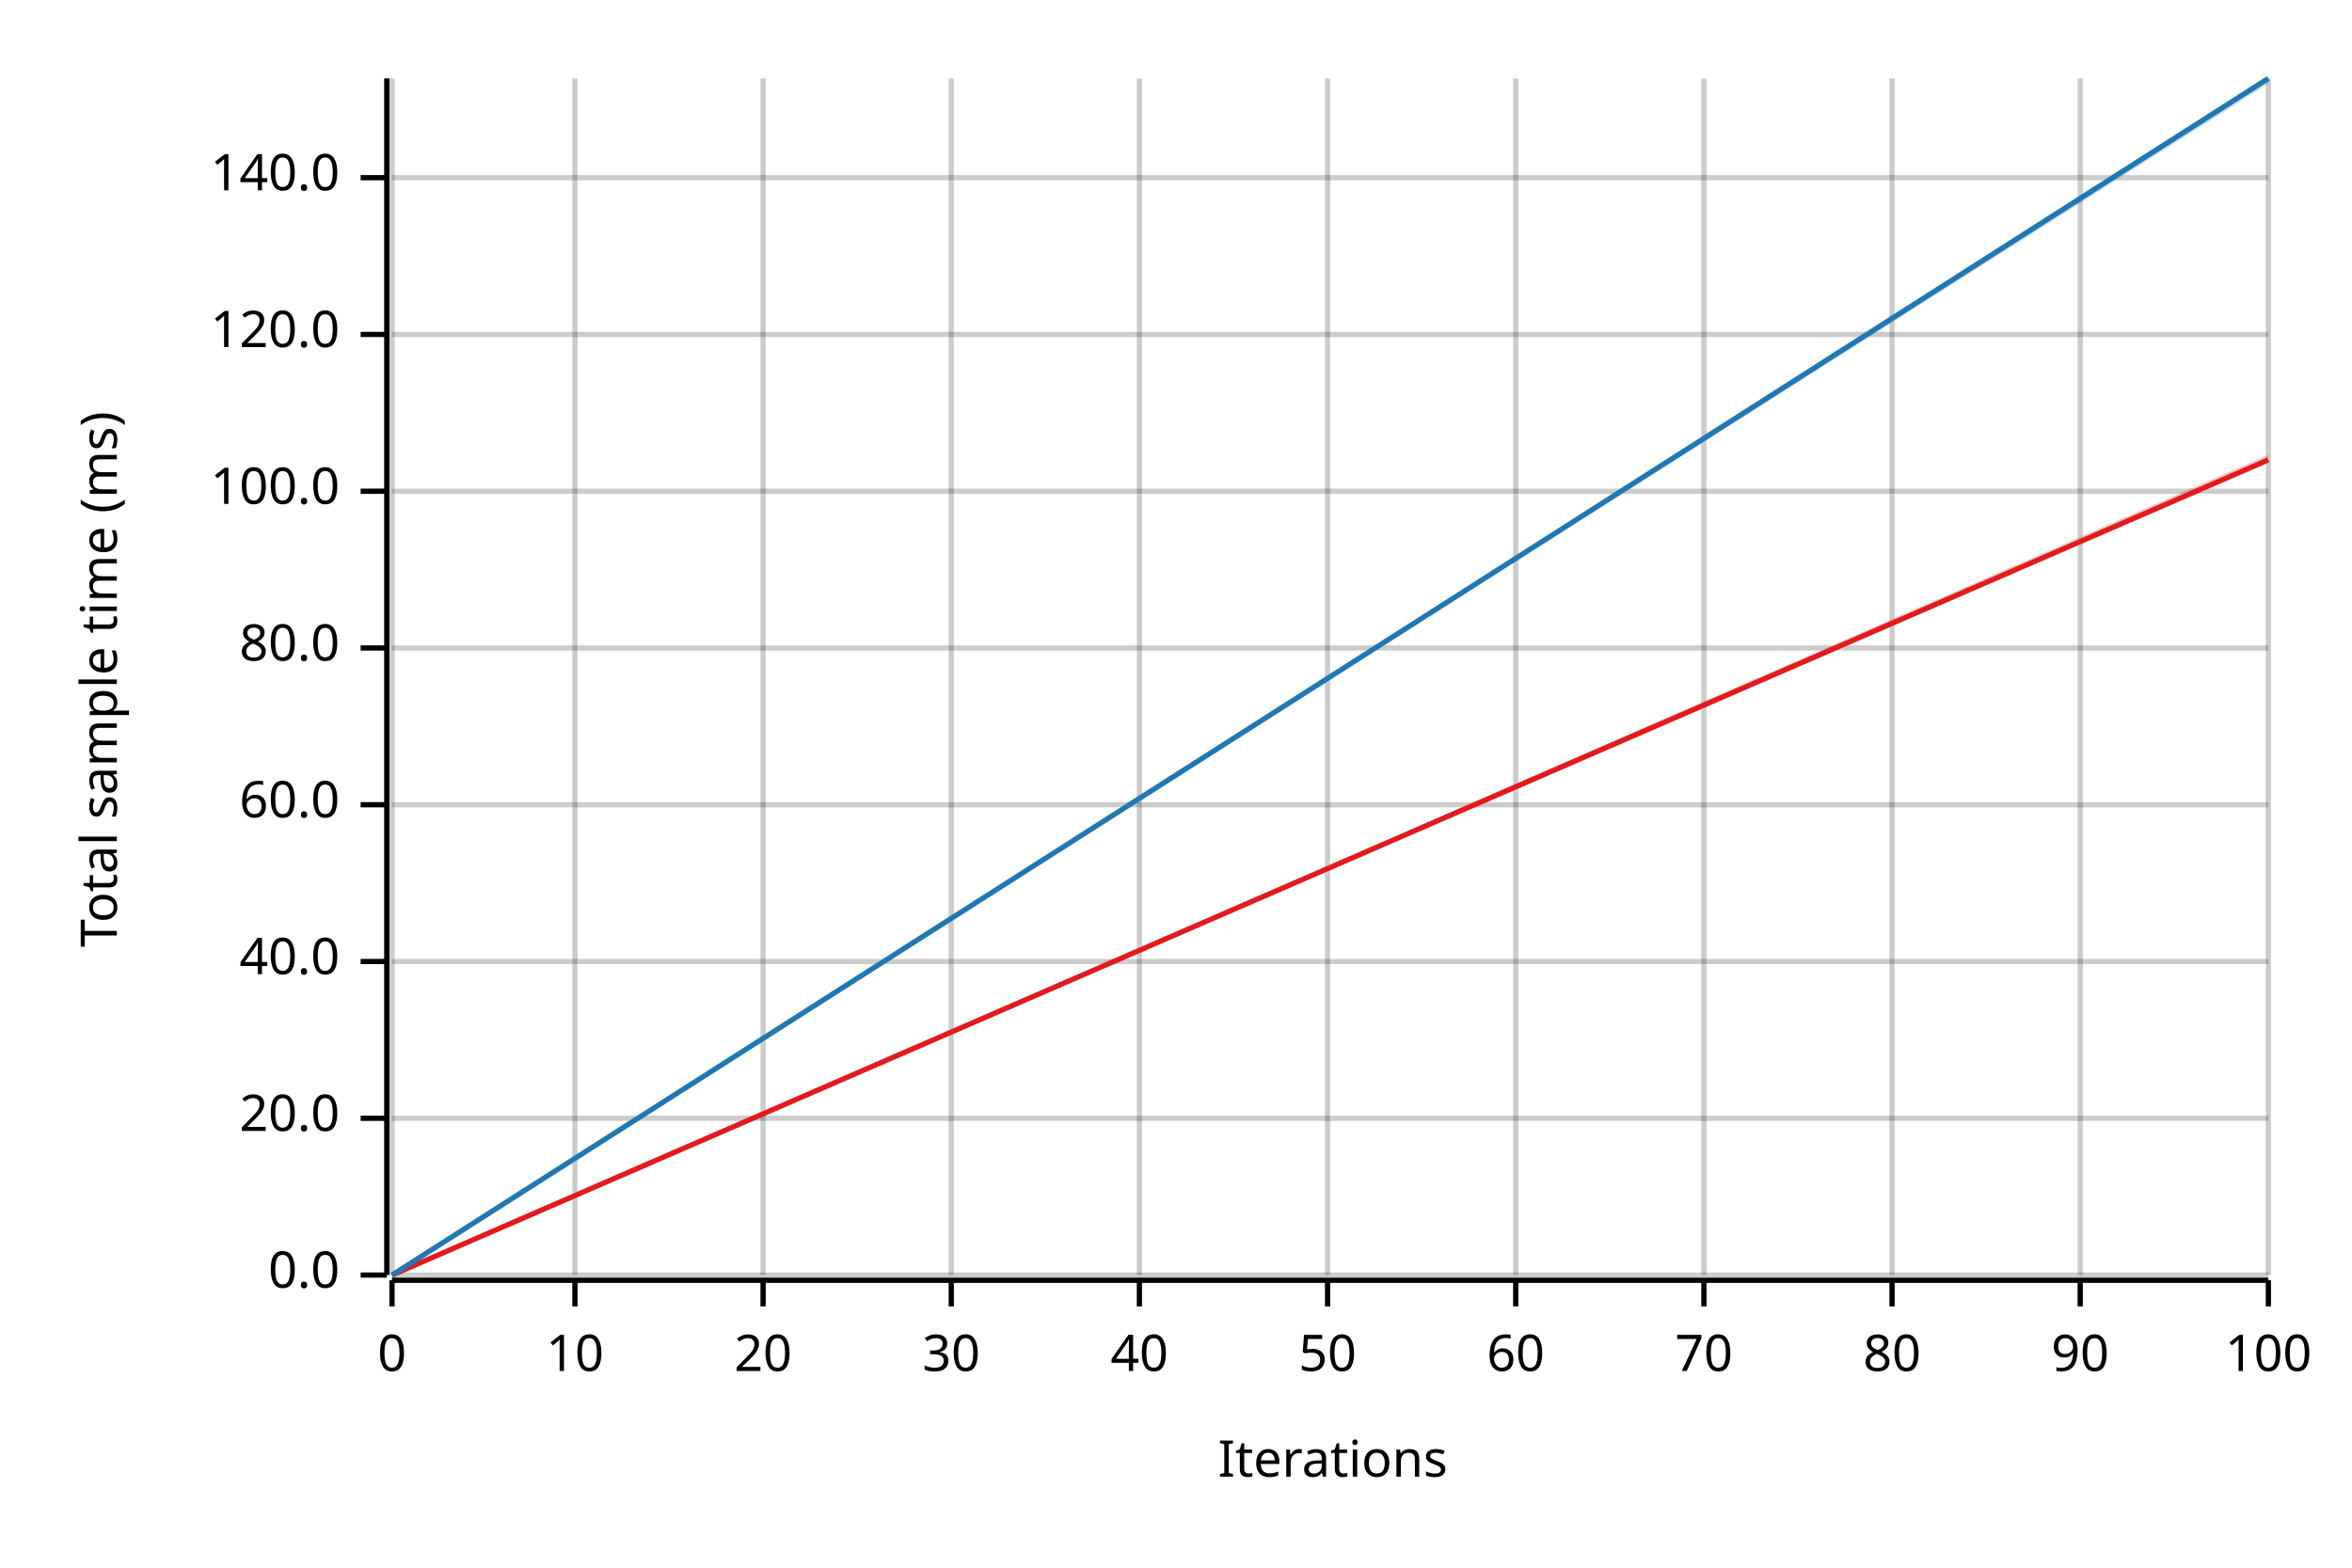
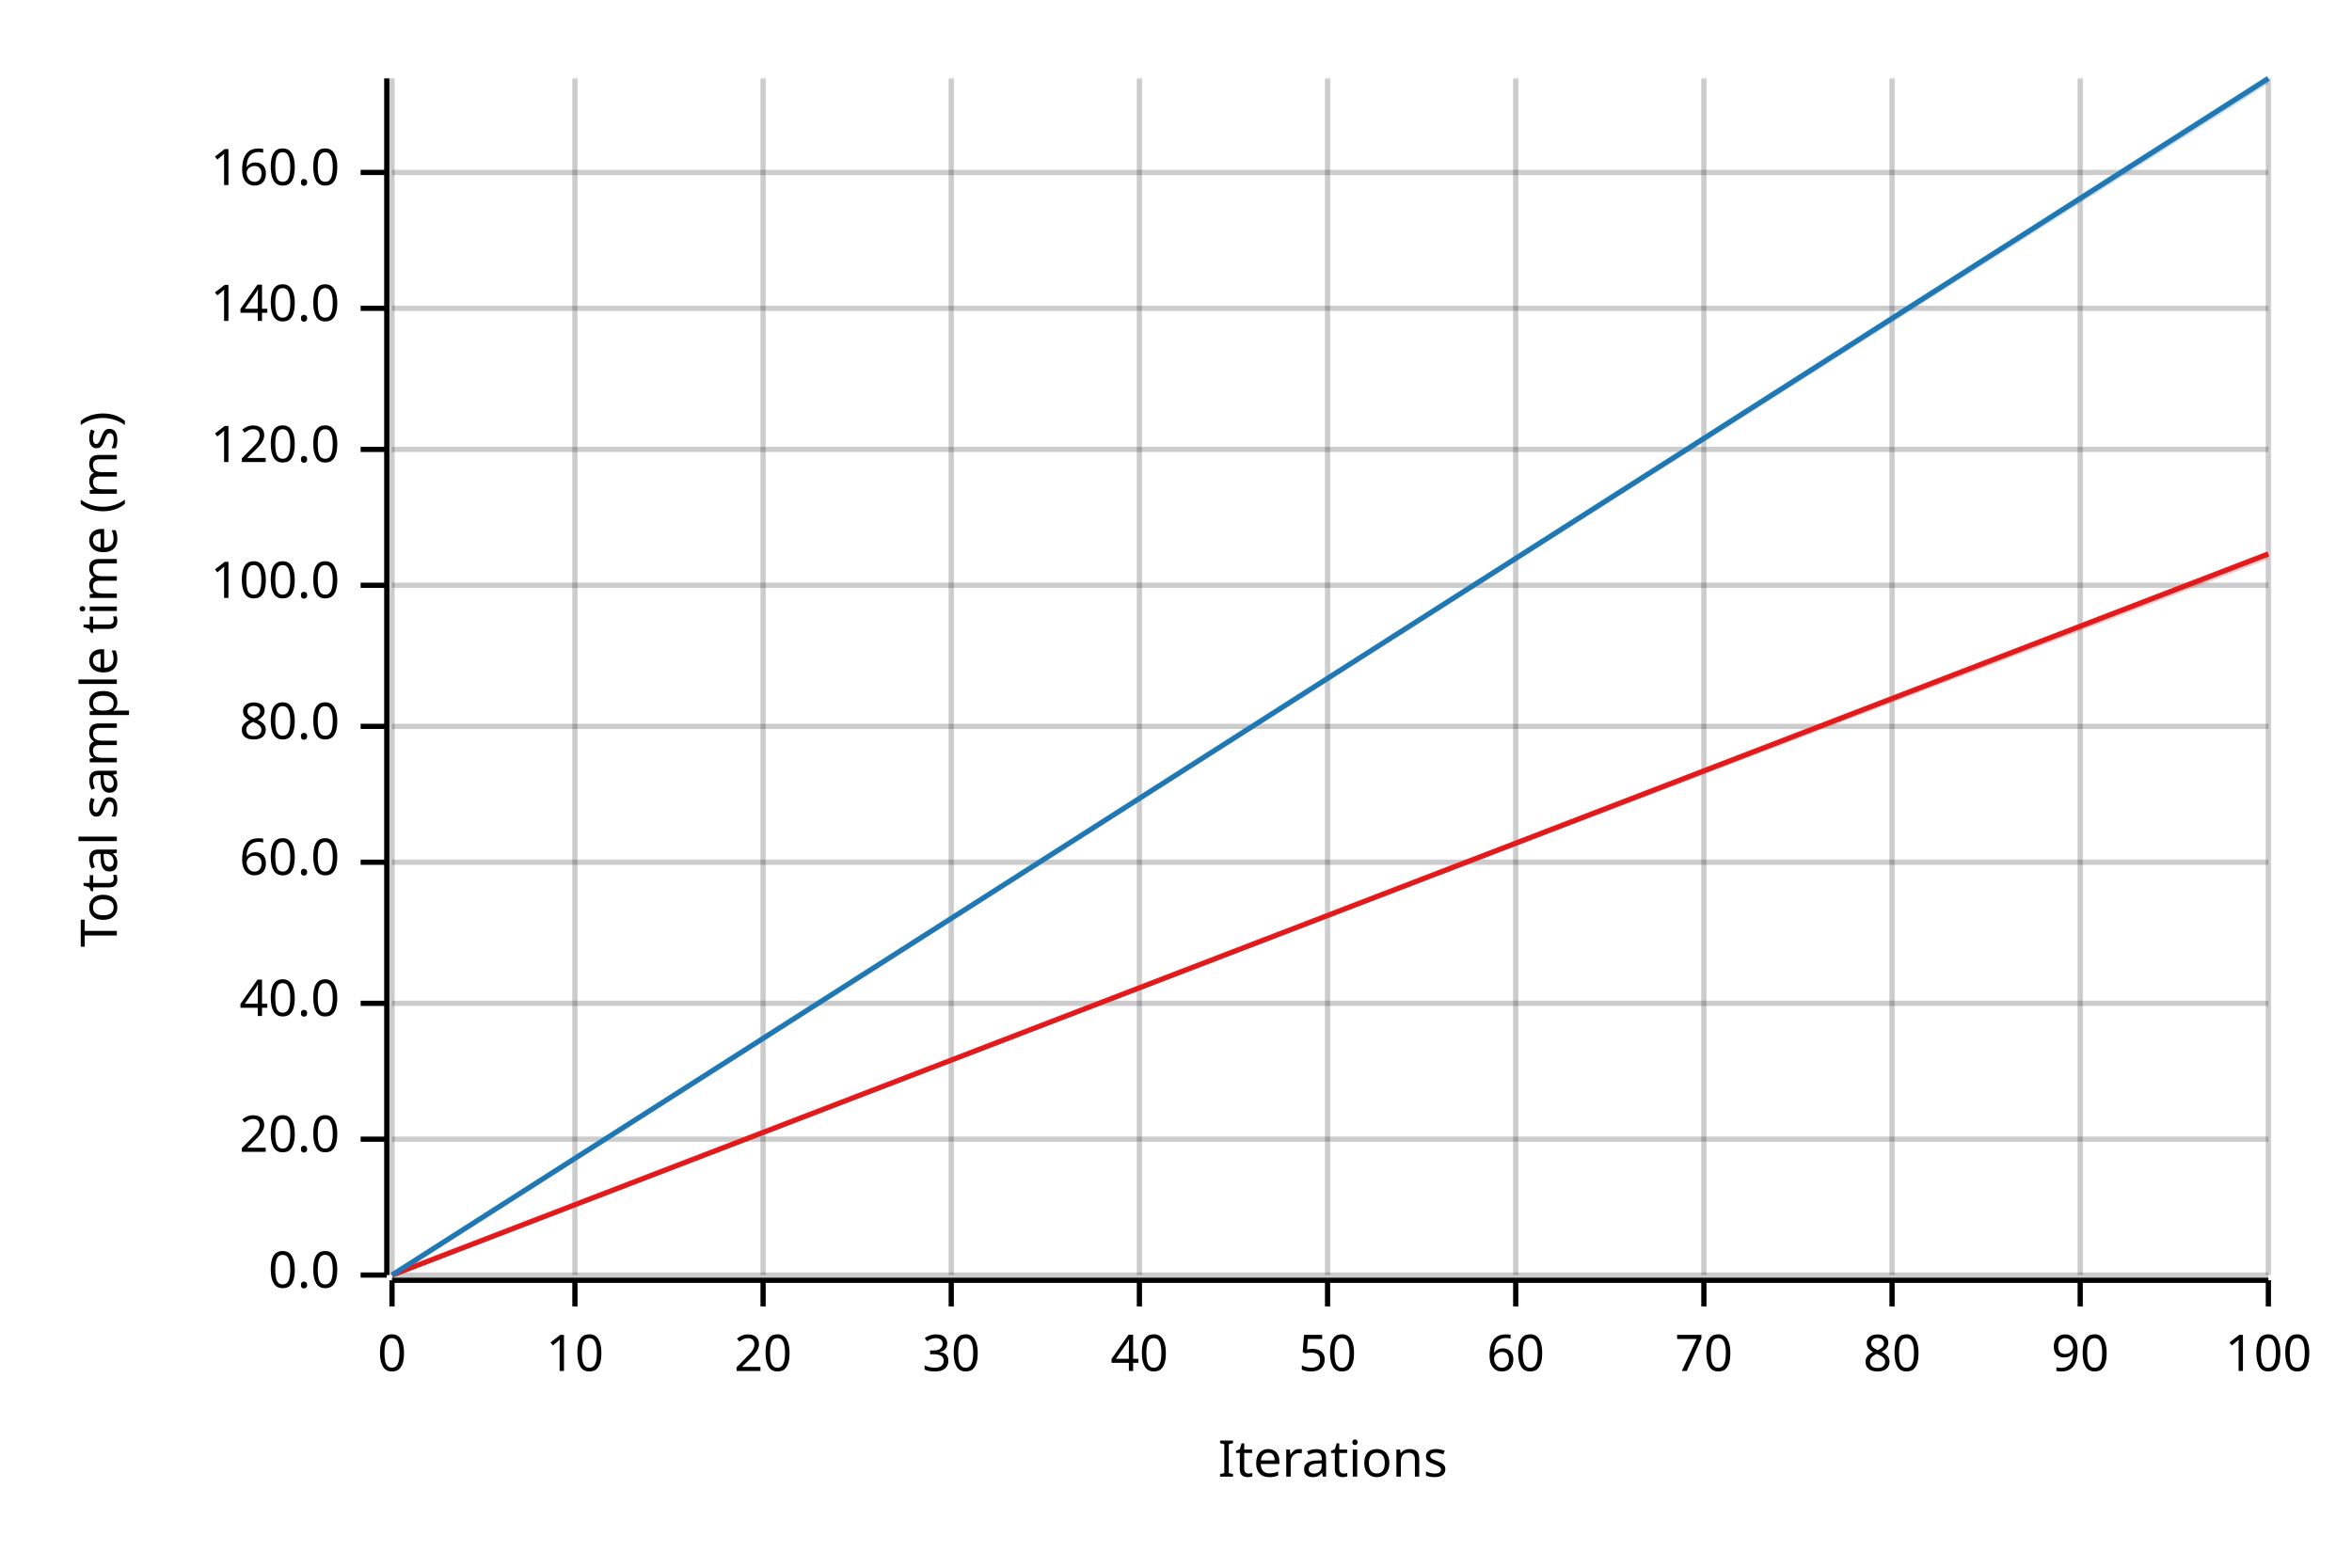
<svg xmlns="http://www.w3.org/2000/svg" width="450" height="300" viewBox="0 0 450 300">
  <text x="15" y="130" dy="0.76em" text-anchor="middle" font-family="sans-serif" font-size="9.677" opacity="1" fill="#000000" transform="rotate(270, 15, 130)">
Total sample time (ms)
</text>
  <text x="255" y="285" dy="-0.5ex" text-anchor="middle" font-family="sans-serif" font-size="9.677" opacity="1" fill="#000000">
Iterations
</text>
  <line opacity="0.2" stroke="#000000" stroke-width="1" x1="75" y1="244" x2="75" y2="15" />
  <line opacity="0.2" stroke="#000000" stroke-width="1" x1="110" y1="244" x2="110" y2="15" />
  <line opacity="0.2" stroke="#000000" stroke-width="1" x1="146" y1="244" x2="146" y2="15" />
  <line opacity="0.2" stroke="#000000" stroke-width="1" x1="182" y1="244" x2="182" y2="15" />
  <line opacity="0.2" stroke="#000000" stroke-width="1" x1="218" y1="244" x2="218" y2="15" />
  <line opacity="0.2" stroke="#000000" stroke-width="1" x1="254" y1="244" x2="254" y2="15" />
  <line opacity="0.2" stroke="#000000" stroke-width="1" x1="290" y1="244" x2="290" y2="15" />
  <line opacity="0.2" stroke="#000000" stroke-width="1" x1="326" y1="244" x2="326" y2="15" />
  <line opacity="0.2" stroke="#000000" stroke-width="1" x1="362" y1="244" x2="362" y2="15" />
  <line opacity="0.2" stroke="#000000" stroke-width="1" x1="398" y1="244" x2="398" y2="15" />
  <line opacity="0.2" stroke="#000000" stroke-width="1" x1="434" y1="244" x2="434" y2="15" />
  <line opacity="0.2" stroke="#000000" stroke-width="1" x1="75" y1="244" x2="434" y2="244" />
-   <line opacity="0.2" stroke="#000000" stroke-width="1" x1="75" y1="214" x2="434" y2="214" />
-   <line opacity="0.2" stroke="#000000" stroke-width="1" x1="75" y1="184" x2="434" y2="184" />
-   <line opacity="0.2" stroke="#000000" stroke-width="1" x1="75" y1="154" x2="434" y2="154" />
-   <line opacity="0.2" stroke="#000000" stroke-width="1" x1="75" y1="124" x2="434" y2="124" />
-   <line opacity="0.2" stroke="#000000" stroke-width="1" x1="75" y1="94" x2="434" y2="94" />
-   <line opacity="0.2" stroke="#000000" stroke-width="1" x1="75" y1="64" x2="434" y2="64" />
-   <line opacity="0.2" stroke="#000000" stroke-width="1" x1="75" y1="34" x2="434" y2="34" />
+   <line opacity="0.2" stroke="#000000" stroke-width="1" x1="75" y1="218" x2="434" y2="218" />
+   <line opacity="0.2" stroke="#000000" stroke-width="1" x1="75" y1="192" x2="434" y2="192" />
+   <line opacity="0.2" stroke="#000000" stroke-width="1" x1="75" y1="165" x2="434" y2="165" />
+   <line opacity="0.2" stroke="#000000" stroke-width="1" x1="75" y1="139" x2="434" y2="139" />
+   <line opacity="0.2" stroke="#000000" stroke-width="1" x1="75" y1="112" x2="434" y2="112" />
+   <line opacity="0.2" stroke="#000000" stroke-width="1" x1="75" y1="86" x2="434" y2="86" />
+   <line opacity="0.2" stroke="#000000" stroke-width="1" x1="75" y1="59" x2="434" y2="59" />
+   <line opacity="0.2" stroke="#000000" stroke-width="1" x1="75" y1="33" x2="434" y2="33" />
  <polyline fill="none" opacity="1" stroke="#000000" stroke-width="1" points="74,15 74,244 " />
  <text x="65" y="244" dy="0.5ex" text-anchor="end" font-family="sans-serif" font-size="9.677" opacity="1" fill="#000000">
0.0
</text>
  <polyline fill="none" opacity="1" stroke="#000000" stroke-width="1" points="69,244 74,244 " />
-   <text x="65" y="214" dy="0.5ex" text-anchor="end" font-family="sans-serif" font-size="9.677" opacity="1" fill="#000000">
+   <text x="65" y="218" dy="0.5ex" text-anchor="end" font-family="sans-serif" font-size="9.677" opacity="1" fill="#000000">
20.0
</text>
-   <polyline fill="none" opacity="1" stroke="#000000" stroke-width="1" points="69,214 74,214 " />
-   <text x="65" y="184" dy="0.5ex" text-anchor="end" font-family="sans-serif" font-size="9.677" opacity="1" fill="#000000">
+   <polyline fill="none" opacity="1" stroke="#000000" stroke-width="1" points="69,218 74,218 " />
+   <text x="65" y="192" dy="0.5ex" text-anchor="end" font-family="sans-serif" font-size="9.677" opacity="1" fill="#000000">
40.0
</text>
-   <polyline fill="none" opacity="1" stroke="#000000" stroke-width="1" points="69,184 74,184 " />
-   <text x="65" y="154" dy="0.5ex" text-anchor="end" font-family="sans-serif" font-size="9.677" opacity="1" fill="#000000">
+   <polyline fill="none" opacity="1" stroke="#000000" stroke-width="1" points="69,192 74,192 " />
+   <text x="65" y="165" dy="0.5ex" text-anchor="end" font-family="sans-serif" font-size="9.677" opacity="1" fill="#000000">
60.0
</text>
-   <polyline fill="none" opacity="1" stroke="#000000" stroke-width="1" points="69,154 74,154 " />
-   <text x="65" y="124" dy="0.5ex" text-anchor="end" font-family="sans-serif" font-size="9.677" opacity="1" fill="#000000">
+   <polyline fill="none" opacity="1" stroke="#000000" stroke-width="1" points="69,165 74,165 " />
+   <text x="65" y="139" dy="0.5ex" text-anchor="end" font-family="sans-serif" font-size="9.677" opacity="1" fill="#000000">
80.0
</text>
-   <polyline fill="none" opacity="1" stroke="#000000" stroke-width="1" points="69,124 74,124 " />
-   <text x="65" y="94" dy="0.5ex" text-anchor="end" font-family="sans-serif" font-size="9.677" opacity="1" fill="#000000">
+   <polyline fill="none" opacity="1" stroke="#000000" stroke-width="1" points="69,139 74,139 " />
+   <text x="65" y="112" dy="0.5ex" text-anchor="end" font-family="sans-serif" font-size="9.677" opacity="1" fill="#000000">
100.0
</text>
-   <polyline fill="none" opacity="1" stroke="#000000" stroke-width="1" points="69,94 74,94 " />
-   <text x="65" y="64" dy="0.5ex" text-anchor="end" font-family="sans-serif" font-size="9.677" opacity="1" fill="#000000">
+   <polyline fill="none" opacity="1" stroke="#000000" stroke-width="1" points="69,112 74,112 " />
+   <text x="65" y="86" dy="0.5ex" text-anchor="end" font-family="sans-serif" font-size="9.677" opacity="1" fill="#000000">
120.0
</text>
-   <polyline fill="none" opacity="1" stroke="#000000" stroke-width="1" points="69,64 74,64 " />
-   <text x="65" y="34" dy="0.5ex" text-anchor="end" font-family="sans-serif" font-size="9.677" opacity="1" fill="#000000">
+   <polyline fill="none" opacity="1" stroke="#000000" stroke-width="1" points="69,86 74,86 " />
+   <text x="65" y="59" dy="0.5ex" text-anchor="end" font-family="sans-serif" font-size="9.677" opacity="1" fill="#000000">
140.0
</text>
-   <polyline fill="none" opacity="1" stroke="#000000" stroke-width="1" points="69,34 74,34 " />
+   <polyline fill="none" opacity="1" stroke="#000000" stroke-width="1" points="69,59 74,59 " />
+   <text x="65" y="33" dy="0.5ex" text-anchor="end" font-family="sans-serif" font-size="9.677" opacity="1" fill="#000000">
+ 160.0
+ </text>
+   <polyline fill="none" opacity="1" stroke="#000000" stroke-width="1" points="69,33 74,33 " />
  <polyline fill="none" opacity="1" stroke="#000000" stroke-width="1" points="75,245 434,245 " />
  <text x="75" y="255" dy="0.76em" text-anchor="middle" font-family="sans-serif" font-size="9.677" opacity="1" fill="#000000">
0
</text>
  <polyline fill="none" opacity="1" stroke="#000000" stroke-width="1" points="75,245 75,250 " />
  <text x="110" y="255" dy="0.76em" text-anchor="middle" font-family="sans-serif" font-size="9.677" opacity="1" fill="#000000">
10
</text>
  <polyline fill="none" opacity="1" stroke="#000000" stroke-width="1" points="110,245 110,250 " />
  <text x="146" y="255" dy="0.76em" text-anchor="middle" font-family="sans-serif" font-size="9.677" opacity="1" fill="#000000">
20
</text>
  <polyline fill="none" opacity="1" stroke="#000000" stroke-width="1" points="146,245 146,250 " />
  <text x="182" y="255" dy="0.76em" text-anchor="middle" font-family="sans-serif" font-size="9.677" opacity="1" fill="#000000">
30
</text>
  <polyline fill="none" opacity="1" stroke="#000000" stroke-width="1" points="182,245 182,250 " />
  <text x="218" y="255" dy="0.76em" text-anchor="middle" font-family="sans-serif" font-size="9.677" opacity="1" fill="#000000">
40
</text>
  <polyline fill="none" opacity="1" stroke="#000000" stroke-width="1" points="218,245 218,250 " />
  <text x="254" y="255" dy="0.76em" text-anchor="middle" font-family="sans-serif" font-size="9.677" opacity="1" fill="#000000">
50
</text>
  <polyline fill="none" opacity="1" stroke="#000000" stroke-width="1" points="254,245 254,250 " />
  <text x="290" y="255" dy="0.76em" text-anchor="middle" font-family="sans-serif" font-size="9.677" opacity="1" fill="#000000">
60
</text>
  <polyline fill="none" opacity="1" stroke="#000000" stroke-width="1" points="290,245 290,250 " />
  <text x="326" y="255" dy="0.76em" text-anchor="middle" font-family="sans-serif" font-size="9.677" opacity="1" fill="#000000">
70
</text>
  <polyline fill="none" opacity="1" stroke="#000000" stroke-width="1" points="326,245 326,250 " />
  <text x="362" y="255" dy="0.76em" text-anchor="middle" font-family="sans-serif" font-size="9.677" opacity="1" fill="#000000">
80
</text>
  <polyline fill="none" opacity="1" stroke="#000000" stroke-width="1" points="362,245 362,250 " />
  <text x="398" y="255" dy="0.76em" text-anchor="middle" font-family="sans-serif" font-size="9.677" opacity="1" fill="#000000">
90
</text>
  <polyline fill="none" opacity="1" stroke="#000000" stroke-width="1" points="398,245 398,250 " />
  <text x="434" y="255" dy="0.76em" text-anchor="middle" font-family="sans-serif" font-size="9.677" opacity="1" fill="#000000">
100
</text>
  <polyline fill="none" opacity="1" stroke="#000000" stroke-width="1" points="434,245 434,250 " />
-   <polyline fill="none" opacity="1" stroke="#E31A1C" stroke-width="1" points="75,244 434,88 " />
-   <polygon opacity="0.25" fill="#E31A1C" points="75,244 434,88 434,87 " />
+   <polyline fill="none" opacity="1" stroke="#E31A1C" stroke-width="1" points="75,244 434,106 " />
+   <polygon opacity="0.25" fill="#E31A1C" points="75,244 434,107 434,106 " />
  <polyline fill="none" opacity="1" stroke="#1F78B4" stroke-width="1" points="75,244 434,15 " />
  <polygon opacity="0.25" fill="#1F78B4" points="75,244 434,16 434,15 " />
</svg>
